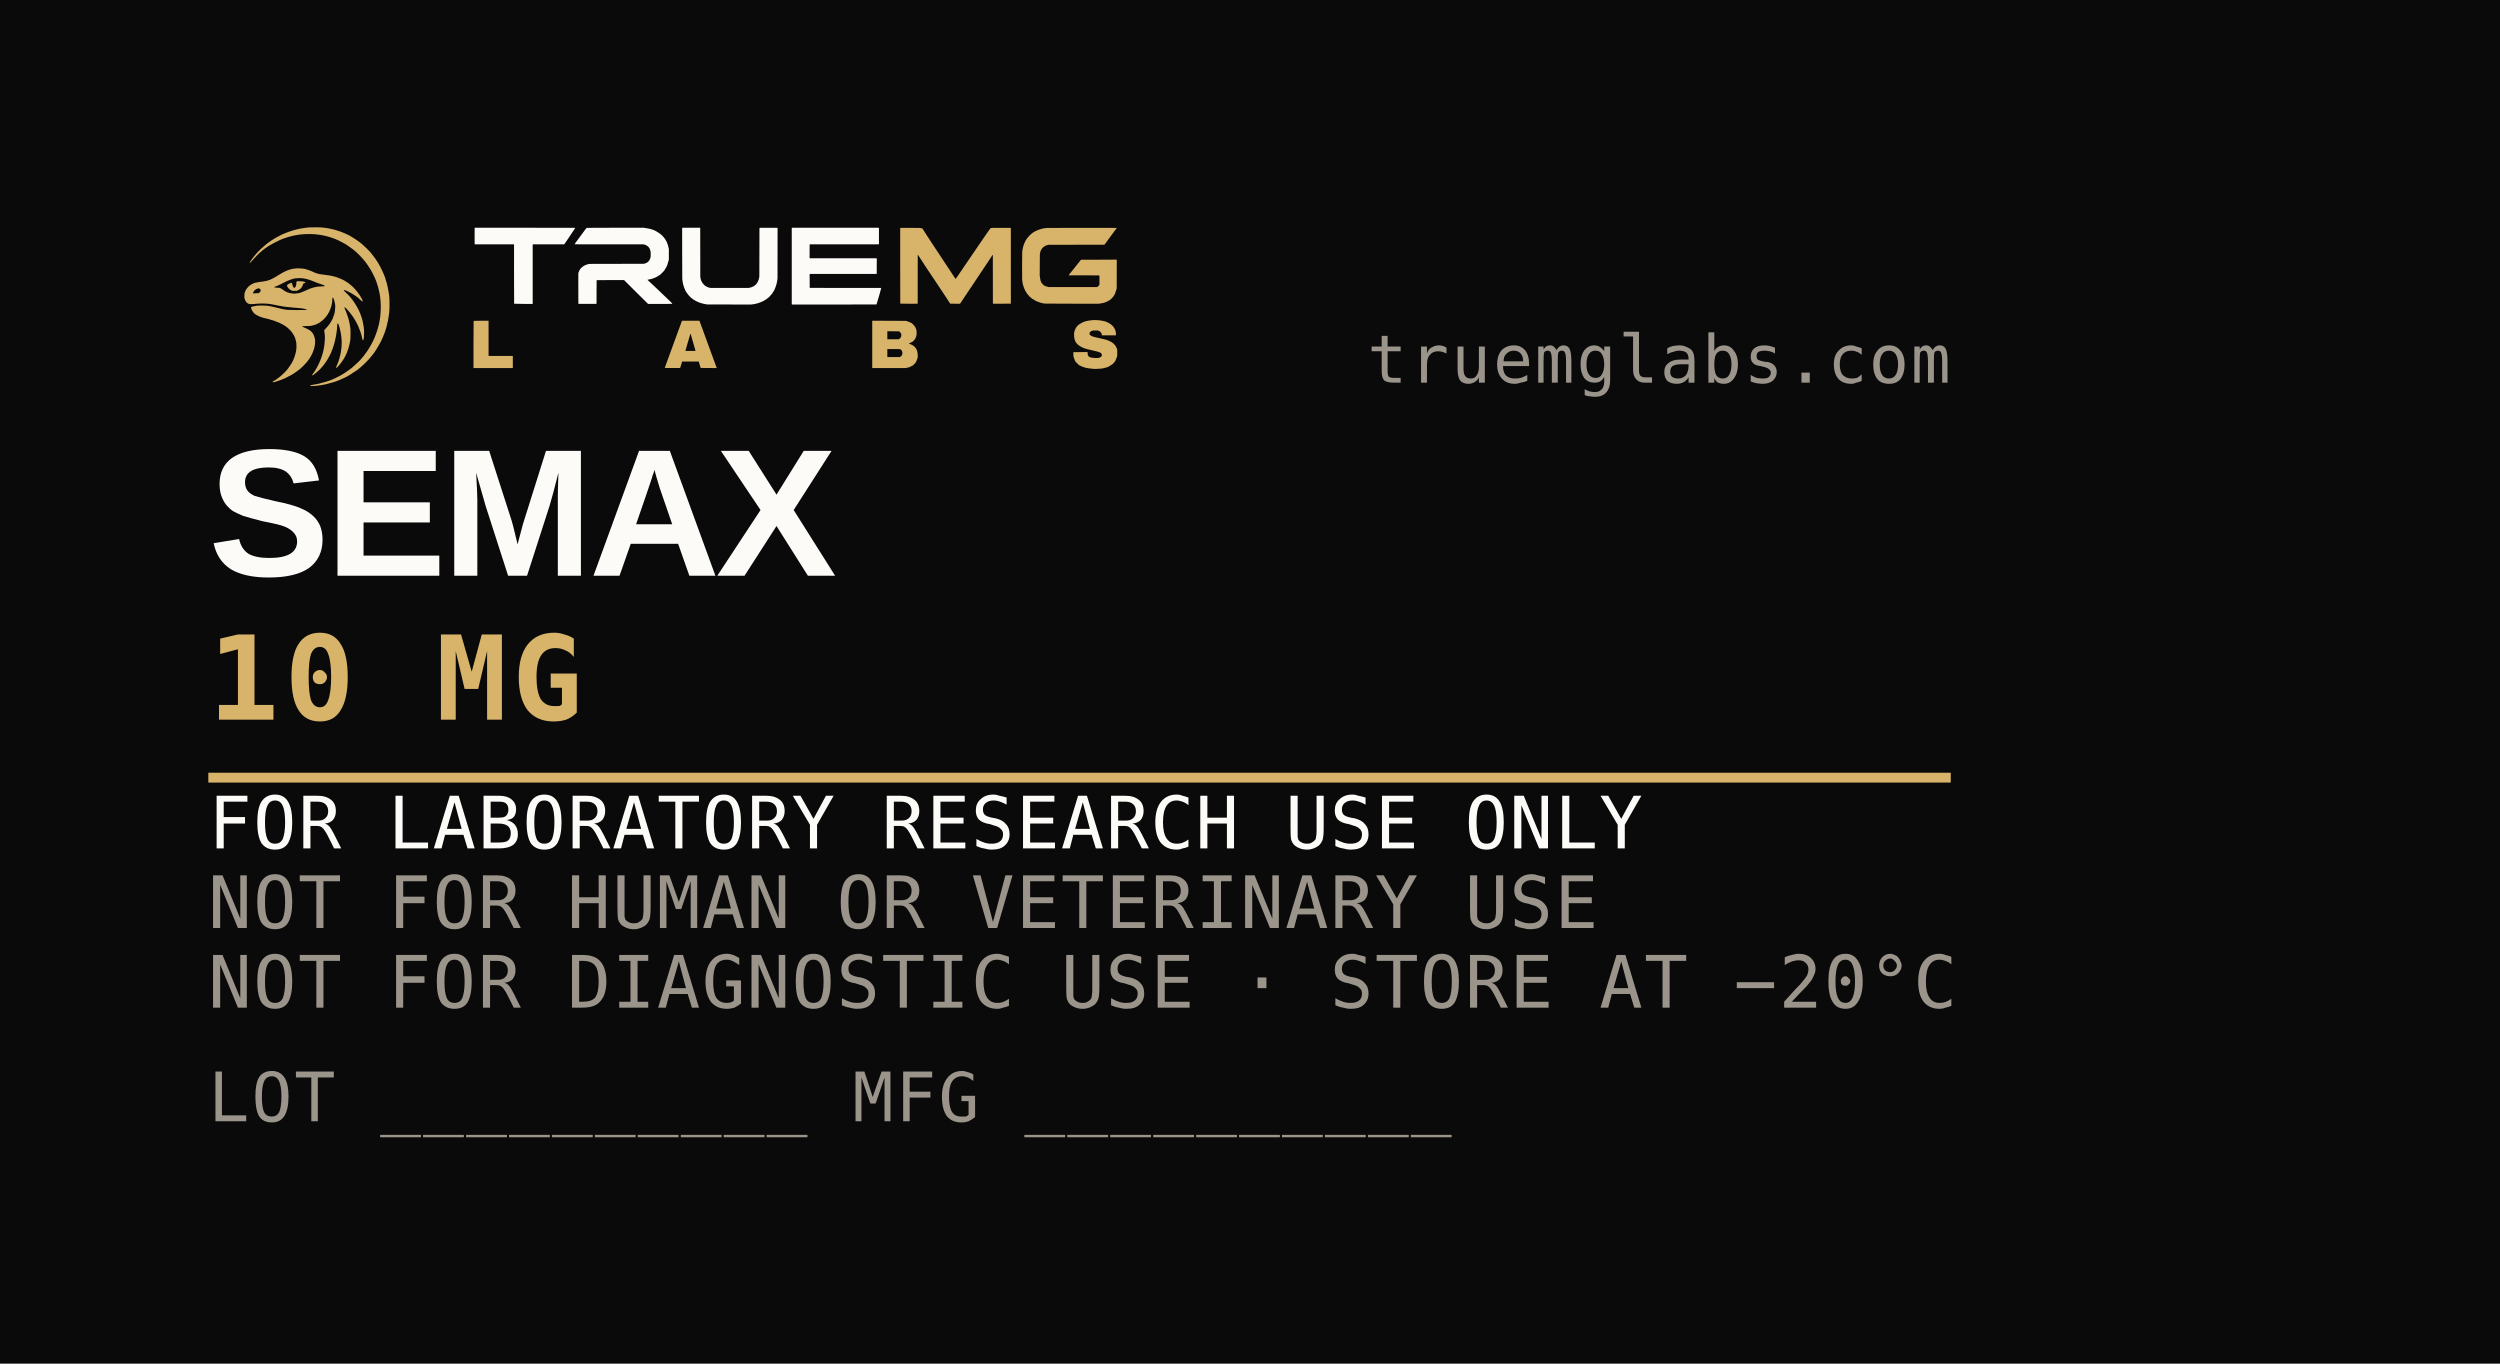
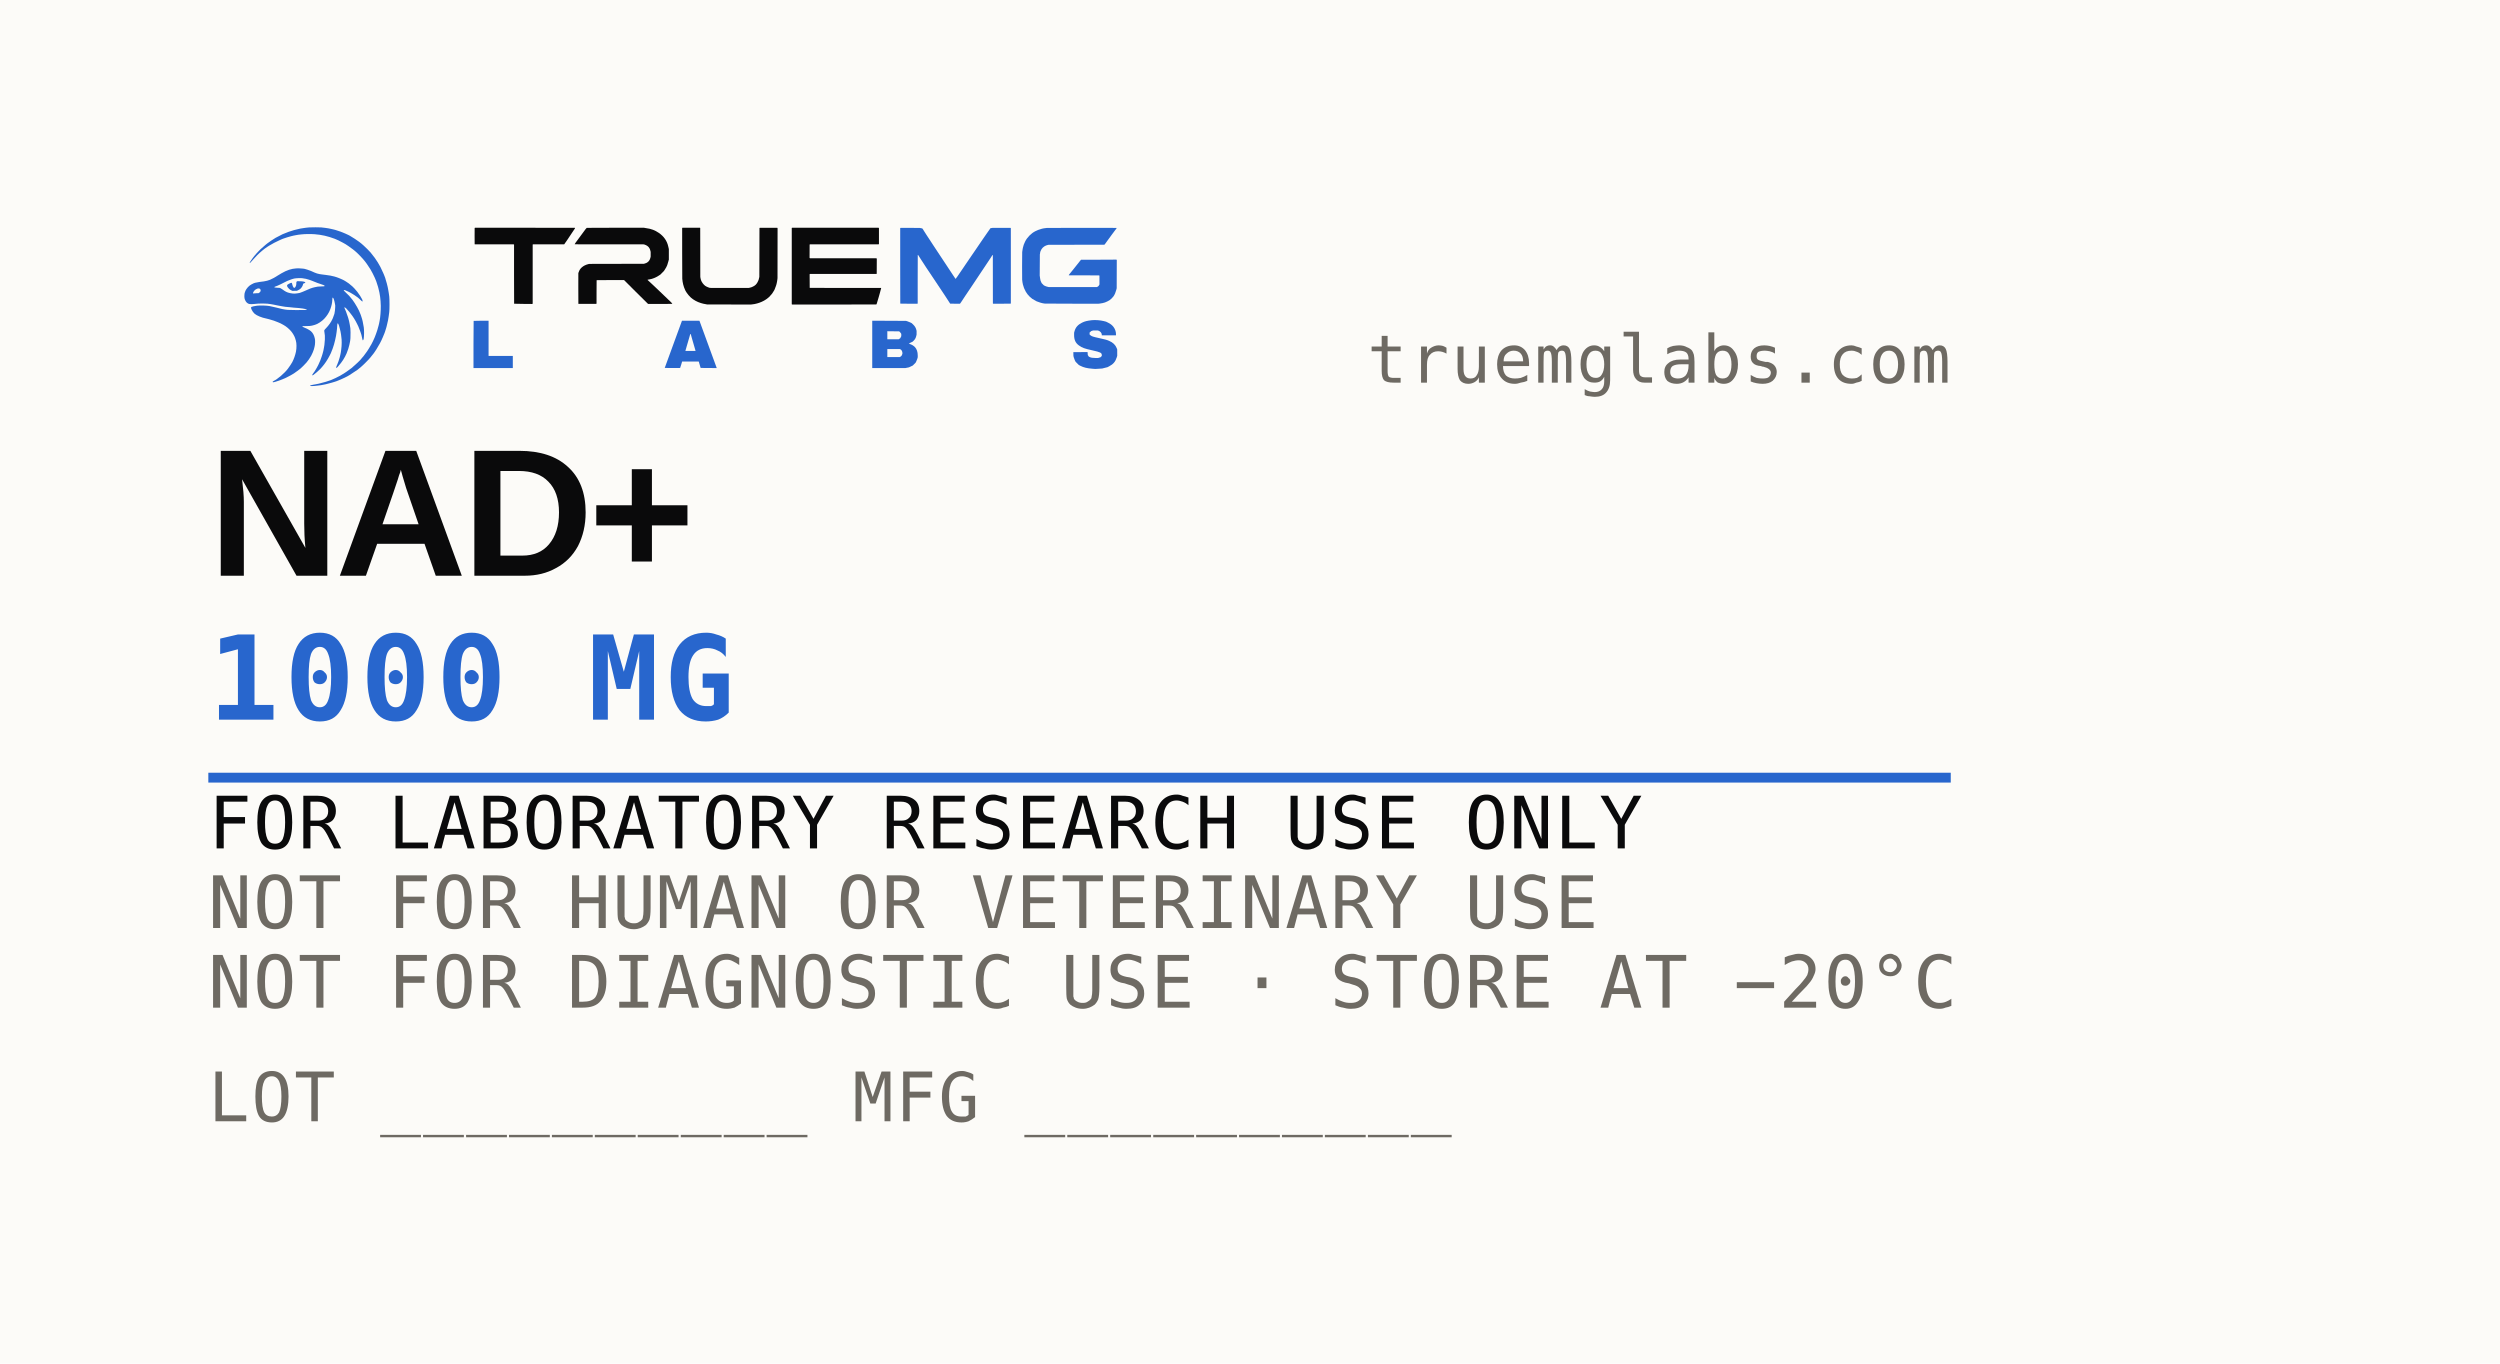
<svg xmlns="http://www.w3.org/2000/svg" width="66.0mm" height="36.0mm" viewBox="0 0 66.0 36.0">
-   <rect x="0" y="0" width="66.0" height="36.0" fill="#0A0A0B" />
+   <rect x="0" y="0" width="66.0" height="36.0" fill="#FCFBF8" />
  <g transform="translate(5.500,5.300) scale(0.0035)">
-     <g transform="translate(0,1600) scale(0.025,-0.025)" fill="#D8B46A" stroke="none">
+     <g transform="translate(0,1600) scale(0.025,-0.025)" fill="#2866CD" stroke="none">
      <path d="M30400 55957 c-297 -16 -720 -59 -940 -94 -220 -35 -598 -91 -840 -124 -768 -105 -982 -149 -2060 -419 -187 -47 -520 -130 -740 -184 -821 -204 -2477 -801 -3440 -1242 -528 -241 -1624 -809 -2100 -1086 -590 -345 -2063 -1335 -2434 -1636 -184 -150 -429 -344 -546 -432 -225 -171 -418 -340 -1592 -1400 -171 -154 -354 -346 -408 -427 -53 -81 -151 -178 -217 -217 -65 -39 -332 -323 -591 -631 -260 -307 -536 -632 -615 -722 -79 -90 -204 -252 -278 -361 -74 -110 -192 -263 -262 -340 -114 -126 -263 -343 -696 -1013 -216 -334 -206 -561 14 -319 54 61 220 236 368 390 148 154 351 382 453 506 583 717 1913 2044 2524 2520 187 146 376 305 420 354 124 139 986 773 1403 1033 152 95 430 269 617 387 719 454 2073 1166 2860 1505 308 133 603 269 657 303 136 88 871 359 1323 488 209 60 422 131 472 159 51 28 280 93 509 144 229 52 529 139 668 194 138 54 485 138 771 186 286 48 664 121 840 162 176 41 500 94 720 119 220 24 553 61 740 82 1195 135 2877 157 4140 55 2107 -171 3829 -563 6000 -1368 547 -203 1543 -682 2440 -1172 805 -441 925 -512 1273 -757 172 -121 406 -279 520 -351 314 -199 918 -640 1261 -920 168 -138 414 -333 546 -433 671 -512 2476 -2380 3072 -3178 171 -230 399 -535 507 -678 203 -270 597 -862 1144 -1720 301 -472 1075 -1973 1331 -2582 244 -582 288 -689 440 -1078 157 -402 526 -1548 526 -1634 0 -25 63 -271 139 -546 425 -1525 659 -3281 692 -5200 24 -1413 -143 -3550 -352 -4500 -43 -198 -116 -563 -160 -812 -45 -249 -115 -537 -156 -640 -40 -103 -95 -296 -122 -428 -70 -351 -400 -1420 -556 -1800 -45 -110 -126 -335 -179 -500 -303 -935 -1266 -2951 -1690 -3540 -48 -66 -136 -217 -195 -335 -59 -118 -223 -384 -363 -590 -141 -206 -291 -442 -333 -525 -80 -157 -865 -1223 -1119 -1521 -80 -93 -265 -302 -411 -463 -146 -160 -293 -345 -327 -409 -114 -218 -2195 -2185 -2830 -2676 -482 -373 -1297 -962 -1638 -1185 -187 -123 -392 -257 -455 -299 -933 -620 -1772 -1089 -2765 -1547 -1211 -558 -1273 -583 -2220 -892 -165 -54 -462 -153 -659 -220 -404 -137 -1597 -460 -1841 -499 -88 -14 -268 -60 -400 -101 -132 -42 -497 -113 -811 -159 -315 -46 -711 -117 -880 -159 -170 -41 -410 -95 -534 -119 -231 -46 -397 -133 -347 -183 95 -94 798 -124 1312 -56 165 22 480 57 700 78 872 82 1752 214 2260 340 209 52 470 107 580 122 229 33 1212 293 1670 443 170 56 494 152 720 213 225 62 554 167 730 234 812 310 1131 440 1222 499 54 35 216 108 361 162 314 117 1446 662 1757 846 121 71 355 207 520 301 366 210 1934 1241 2396 1576 184 134 481 371 660 526 178 155 414 350 524 433 303 227 1686 1577 2220 2165 530 584 702 788 1026 1220 124 165 288 365 363 445 76 80 195 237 265 348 69 111 214 324 322 474 107 150 267 390 356 533 591 958 912 1505 1022 1741 70 149 190 374 268 501 77 128 192 355 255 505 63 150 272 615 464 1033 191 418 388 895 437 1060 48 165 128 376 176 469 47 93 114 299 147 457 34 159 105 389 159 511 54 123 134 394 178 603 44 209 133 578 197 820 205 766 368 1607 466 2396 53 420 127 980 164 1244 103 719 104 3773 2 4678 -40 351 -80 651 -89 666 -10 15 -53 304 -97 642 -44 338 -123 794 -176 1014 -53 220 -110 499 -126 620 -35 263 -450 1784 -595 2180 -56 154 -103 326 -103 383 -1 57 -46 192 -102 300 -55 108 -130 296 -165 417 -36 121 -106 301 -157 400 -51 99 -137 297 -190 440 -127 339 -665 1495 -792 1700 -54 88 -134 241 -177 340 -180 415 -1143 1960 -1598 2567 -399 531 -784 1023 -1271 1625 -285 353 -1603 1669 -2131 2128 -215 187 -483 422 -594 522 -112 101 -303 252 -424 337 -121 85 -274 203 -340 262 -268 241 -2259 1538 -2760 1799 -154 81 -352 185 -440 232 -251 134 -937 448 -980 448 -21 0 -151 53 -289 119 -523 248 -1616 649 -2243 823 -194 54 -383 113 -420 133 -38 19 -212 65 -388 103 -176 37 -574 130 -885 205 -311 75 -689 154 -840 175 -151 22 -572 84 -935 139 -363 54 -912 118 -1220 141 -624 46 -2827 46 -3660 -1z" />
      <path d="M26520 43595 c-1503 -101 -2804 -534 -4460 -1485 -714 -409 -983 -571 -1100 -661 -55 -43 -163 -110 -240 -149 -77 -40 -201 -119 -276 -176 -252 -192 -912 -540 -1832 -966 -362 -168 -1371 -434 -1832 -483 -220 -24 -849 -105 -1397 -181 -1084 -151 -1615 -302 -2108 -598 -124 -75 -244 -136 -267 -136 -23 0 -123 -62 -222 -138 -99 -75 -243 -170 -319 -210 -194 -101 -835 -791 -958 -1032 -57 -110 -148 -261 -204 -335 -55 -74 -113 -191 -127 -260 -15 -69 -77 -242 -139 -385 -93 -215 -119 -350 -150 -780 -62 -878 26 -1314 388 -1935 234 -401 636 -717 1052 -828 273 -73 1001 -73 1501 0 1439 208 4011 182 5050 -52 99 -22 459 -87 800 -145 341 -57 728 -138 860 -179 132 -41 510 -114 840 -162 330 -47 780 -129 1000 -181 220 -51 607 -113 860 -136 253 -24 865 -80 1360 -124 495 -45 981 -98 1080 -118 99 -20 306 -37 460 -38 354 -3 1780 -140 2269 -220 561 -91 1231 -246 1282 -297 107 -107 -50 -145 -708 -168 -1005 -37 -4364 -9 -5019 41 -919 71 -2277 343 -3524 706 -295 86 -642 164 -1920 435 -801 170 -2892 235 -3833 119 -689 -85 -1433 -246 -1627 -352 -142 -77 -161 -105 -172 -254 -7 -100 14 -219 54 -296 36 -70 115 -247 175 -392 132 -321 525 -849 832 -1119 668 -585 2172 -1205 3551 -1464 184 -34 412 -90 507 -124 95 -34 263 -78 373 -99 481 -89 2334 -717 2607 -883 70 -43 250 -120 400 -172 244 -83 464 -195 1313 -665 764 -423 1614 -1125 2248 -1858 531 -613 1106 -1620 1268 -2220 39 -143 124 -429 189 -636 240 -761 257 -2233 37 -3317 -217 -1075 -632 -2255 -1116 -3173 -229 -434 -819 -1321 -1340 -2014 -1001 -1331 -3082 -3113 -4317 -3698 -201 -95 -291 -207 -251 -311 40 -104 505 -42 935 126 201 79 390 143 420 143 30 0 161 38 291 85 130 47 425 153 656 235 1057 378 1752 700 3120 1446 773 421 1073 619 2200 1450 708 522 898 688 1617 1407 888 889 1167 1215 1709 1992 459 658 952 1543 1074 1925 28 88 87 232 131 320 162 320 426 1184 487 1588 34 226 81 482 105 568 24 86 47 446 51 800 5 574 -6 700 -108 1164 -196 892 -591 1610 -1163 2111 -348 305 -1330 854 -1763 986 -288 88 -828 392 -822 463 7 83 242 104 886 80 867 -32 1816 58 2336 222 198 62 469 141 603 175 749 190 2014 1010 2759 1788 834 871 1481 1889 1872 2948 371 1003 586 2015 587 2767 0 510 43 700 159 700 169 0 460 -829 623 -1780 l107 -620 -22 -660 c-20 -592 -86 -1119 -231 -1831 -41 -202 -387 -1161 -474 -1316 -22 -40 -93 -192 -157 -337 -367 -838 -1079 -1848 -1882 -2673 -599 -615 -608 -633 -509 -1135 146 -744 192 -1447 147 -2272 -48 -871 -109 -1582 -139 -1632 -12 -18 -67 -361 -124 -762 -56 -401 -146 -867 -198 -1036 -53 -168 -107 -378 -122 -466 -14 -88 -78 -322 -141 -520 -64 -198 -160 -504 -214 -680 -152 -499 -411 -1216 -459 -1274 -24 -29 -90 -177 -147 -329 -57 -152 -145 -349 -195 -437 -51 -88 -122 -250 -158 -360 -36 -110 -119 -281 -185 -380 -66 -99 -120 -197 -120 -218 0 -20 -72 -160 -160 -310 -88 -149 -235 -402 -327 -562 -315 -549 -487 -810 -761 -1157 -516 -654 -501 -911 32 -556 404 269 1699 1403 2036 1782 132 149 367 412 523 584 778 860 1696 2237 2305 3457 131 264 289 579 351 700 62 121 141 322 177 448 36 125 128 358 204 519 77 160 140 315 140 345 0 29 52 183 115 341 392 980 975 3467 1107 4727 32 308 86 767 118 1020 33 253 61 649 62 880 5 962 253 961 558 -3 94 -296 211 -735 261 -977 49 -242 135 -611 191 -820 55 -209 121 -587 145 -840 25 -253 62 -559 82 -680 172 -1013 156 -2619 -38 -3940 -42 -286 -88 -619 -102 -740 -14 -121 -76 -427 -137 -680 -61 -253 -150 -622 -197 -820 -127 -538 -590 -1900 -721 -2122 -39 -66 -146 -312 -238 -546 -153 -393 -176 -552 -79 -552 54 0 393 237 393 275 0 17 149 195 331 395 955 1050 1835 2420 2383 3710 337 792 716 1965 832 2574 36 190 109 535 161 766 162 707 225 1653 199 3000 -22 1204 -30 1285 -245 2420 -174 915 -259 1298 -325 1453 -34 81 -78 246 -98 366 -20 121 -90 346 -154 500 -65 155 -172 452 -238 661 -219 697 -371 1096 -590 1549 -225 468 -255 587 -158 625 60 23 542 -311 542 -375 0 -18 167 -210 371 -426 204 -216 424 -465 490 -553 65 -88 227 -295 361 -460 806 -1000 1475 -2061 2055 -3260 159 -330 307 -633 329 -674 87 -161 473 -1149 536 -1371 37 -129 117 -352 179 -495 130 -300 330 -1063 443 -1694 78 -431 162 -666 238 -666 74 0 192 250 233 495 136 809 151 2549 29 3405 -164 1155 -478 2567 -677 3046 -53 129 -120 333 -147 454 -28 121 -91 301 -140 400 -49 99 -112 252 -139 340 -263 842 -1447 2937 -2313 4092 -647 863 -1321 1593 -2113 2292 -380 335 -559 564 -507 649 35 57 368 -4 513 -94 72 -44 234 -116 359 -159 125 -43 285 -113 354 -156 69 -43 225 -117 346 -164 193 -76 779 -416 1600 -929 143 -89 368 -246 500 -349 132 -103 324 -236 427 -295 103 -59 226 -156 273 -217 47 -60 209 -209 361 -330 151 -121 341 -298 423 -393 147 -172 412 -367 500 -367 65 0 11 374 -86 593 -41 95 -200 374 -352 620 -152 246 -308 510 -346 587 -75 150 -584 868 -818 1153 -619 756 -1136 1324 -1463 1607 -910 786 -1306 1090 -1806 1385 -172 102 -385 235 -473 295 -208 143 -717 397 -1153 577 -191 79 -504 209 -697 289 -192 80 -485 187 -650 238 -165 50 -453 139 -640 196 -545 168 -1843 407 -2580 476 -374 34 -869 97 -1100 139 -231 41 -582 94 -780 116 -361 41 -1191 293 -1520 460 -595 303 -1597 706 -2220 892 -828 248 -1011 292 -1227 295 -114 1 -339 19 -500 39 -451 57 -1085 72 -1593 38z m1750 -2955 c603 -47 1755 -303 2219 -493 182 -75 385 -148 451 -164 66 -15 237 -80 380 -143 809 -358 2387 -945 3079 -1146 331 -96 539 -198 665 -324 l62 -61 -65 -65 c-53 -53 -213 -68 -952 -89 -973 -28 -1196 -54 -1970 -230 -915 -207 -1807 -533 -2759 -1007 -349 -173 -1455 -617 -1800 -722 -198 -60 -1095 -189 -1477 -212 -768 -46 -2093 236 -2671 568 -510 292 -675 400 -952 621 -165 132 -444 309 -620 393 l-320 152 -722 36 c-406 19 -761 55 -810 82 -106 56 -115 157 -18 191 39 13 178 68 310 123 132 55 384 151 560 213 176 62 653 285 1060 495 407 211 947 483 1200 605 253 122 559 273 680 335 121 62 328 144 460 181 132 37 313 110 402 161 90 52 307 131 483 176 176 45 382 108 458 139 375 156 1784 254 2667 185z m-12741 -3188 c84 -49 157 -141 206 -259 153 -369 -11 -726 -452 -985 l-183 -108 -600 0 c-407 0 -628 -16 -687 -50 -118 -67 -232 -63 -294 11 -172 208 461 1091 900 1255 118 44 284 119 368 165 187 103 540 89 742 -29z" />
      <path d="M26687 39620 l-119 -100 -18 -470 c-17 -409 -36 -512 -147 -790 -197 -494 -466 -674 -672 -450 -159 174 -361 642 -408 950 -51 326 -114 458 -237 490 -131 34 -1056 -420 -1251 -615 -316 -316 318 -1235 1125 -1629 l379 -186 681 3 680 2 425 205 c315 151 495 269 691 452 333 312 649 831 725 1190 68 324 93 351 426 450 314 94 364 159 230 301 -178 190 -840 297 -1832 297 l-559 0 -119 -100z" />
    </g>
  </g>
  <g transform="translate(12.500,6.000) scale(0.003017)">
    <g transform="translate(0,681) scale(0.025,-0.025)" stroke="none">
-       <g fill="#FCFBF8">
+       <g fill="#0A0A0B">
        <path d="M465 27020 l-58 -59 -15 -2770 c-8 -1524 0 -2802 18 -2841 l33 -70 6816 0 6815 0 61 -61 61 -61 -3 -10322 c-2 -5867 12 -10336 32 -10355 19 -18 1457 -45 3195 -61 l3160 -28 70 77 70 78 0 10325 0 10325 77 42 78 41 5439 0 5440 0 86 110 c125 160 843 1198 1065 1538 295 455 724 1099 1709 2569 l910 1356 -12 104 -12 103 -17488 9 -17488 9 -59 -58z" />
        <path d="M39653 27037 c-49 -18 -221 -200 -384 -405 -458 -576 -1855 -2468 -2161 -2925 -179 -268 -743 -1037 -1416 -1929 -166 -221 -278 -407 -266 -440 l22 -57 12086 -12 12086 -12 278 -88 c640 -203 1152 -536 1485 -965 307 -395 445 -712 569 -1304 l66 -320 0 -800 0 -800 -66 -300 c-181 -812 -569 -1408 -1152 -1768 -273 -168 -352 -202 -789 -341 l-351 -111 -9580 -21 -9580 -22 -300 -72 c-898 -215 -1753 -647 -2317 -1169 -555 -514 -833 -960 -1109 -1776 l-74 -220 -9 -5315 c-6 -2923 5 -5341 24 -5374 l33 -60 3113 -1 3113 0 48 65 47 66 6 4063 c3 2235 15 4080 27 4100 13 21 2011 36 4813 36 l4790 0 4138 -4134 c2275 -2274 4176 -4155 4224 -4180 l88 -46 3836 0 c2110 0 4003 12 4207 26 l369 26 19 50 c22 57 -449 537 -1427 1453 -693 648 -3219 3069 -3680 3525 -144 143 -513 492 -821 776 -307 284 -765 716 -1018 960 -460 444 -678 647 -1334 1239 l-350 316 13 64 12 65 180 30 c98 16 287 47 419 68 1108 179 2211 624 3280 1324 l560 366 620 626 620 626 263 400 c457 695 732 1203 890 1648 218 612 370 1114 408 1352 14 88 56 250 92 360 l67 200 0 1860 0 1860 -67 280 c-37 154 -105 451 -152 660 -425 1916 -1544 3522 -3281 4711 -1373 939 -2719 1447 -4380 1652 -176 22 -437 66 -580 99 l-260 59 -9960 -6 c-5478 -3 -9999 -20 -10047 -38z" />
        <path d="M73081 27003 l-41 -78 3 -8632 c2 -4748 18 -8831 36 -9073 101 -1383 432 -2698 970 -3860 66 -143 137 -296 156 -340 20 -44 107 -188 194 -320 88 -132 189 -294 225 -360 209 -379 985 -1283 1459 -1702 967 -852 2219 -1538 3517 -1926 650 -194 1101 -302 1480 -354 165 -23 381 -62 480 -87 l180 -46 7678 -14 7679 -14 341 41 c875 105 996 127 1782 328 1078 274 2363 850 3164 1418 90 64 252 177 360 252 187 130 549 429 780 644 172 160 902 995 1009 1154 55 80 204 315 333 521 129 206 275 440 325 520 50 80 106 181 125 225 20 44 83 188 142 320 184 414 294 707 421 1120 67 220 148 481 179 580 32 99 77 306 101 460 24 154 62 337 84 406 22 69 70 384 107 700 l66 574 11 8700 12 8700 -51 100 -50 100 -3067 0 -3067 0 -52 -52 -52 -52 -24 -8508 -24 -8508 -44 -260 c-110 -664 -270 -1122 -588 -1684 -416 -734 -817 -1122 -1520 -1473 -547 -273 -643 -308 -1159 -424 l-449 -100 -6776 10 -6776 11 -200 71 c-110 39 -290 99 -400 133 -249 78 -763 334 -1012 503 -573 388 -1285 1345 -1482 1993 -23 77 -72 239 -109 360 -36 121 -85 364 -108 540 l-41 320 -14 8515 -13 8515 -45 55 -46 55 -3073 0 -3074 0 -42 -77z" />
        <path d="M111470 27037 l-70 -41 0 -13357 0 -13356 77 -42 78 -41 14699 0 c8085 0 14727 11 14761 23 73 29 147 254 589 1797 45 154 107 361 140 460 63 190 147 481 240 830 105 394 171 630 288 1030 333 1138 450 1584 428 1620 l-25 40 -12447 1 c-6847 0 -12469 14 -12496 31 l-47 30 -13 2367 -12 2367 52 52 52 52 11644 8 11643 7 44 44 44 44 13 2601 14 2601 -64 97 -64 98 -11636 0 -11636 0 -65 65 -65 65 9 2319 10 2320 55 55 56 56 12035 0 12036 0 42 77 41 78 0 2733 0 2734 -61 88 -61 87 -15129 1 -15129 0 -70 -41z" />
      </g>
-       <g fill="#D8B46A">
+       <g fill="#2866CD">
        <path d="M149428 26991 l-69 -51 0 -13193 c0 -7256 10 -13210 23 -13230 14 -22 1228 -37 3012 -37 l2990 0 48 48 48 48 0 8485 c0 4667 11 8496 24 8510 51 51 137 -27 250 -225 101 -177 300 -490 866 -1360 66 -102 354 -541 640 -976 286 -435 601 -923 700 -1084 99 -162 321 -503 493 -760 172 -256 505 -753 740 -1103 235 -350 445 -663 467 -695 22 -31 510 -762 1084 -1623 574 -861 1170 -1754 1324 -1985 154 -231 405 -609 558 -840 153 -231 503 -754 776 -1163 274 -408 516 -772 538 -808 22 -36 195 -296 384 -577 189 -282 556 -836 816 -1232 1081 -1646 1205 -1838 1541 -2380 75 -121 155 -233 178 -249 22 -17 800 -30 1727 -30 l1686 -1 119 135 c65 75 217 295 338 490 237 384 977 1507 1354 2055 228 331 2457 3644 2617 3889 44 67 699 1051 1456 2187 757 1135 1423 2135 1480 2222 180 274 1884 2825 1961 2936 156 223 1269 1899 1393 2098 72 114 250 393 396 620 l265 412 64 -13 65 -12 10 -8456 10 -8455 45 -54 45 -54 3045 1 c1675 0 3068 15 3097 33 l52 33 3 9997 c2 5498 1 11430 -2 13183 l-5 3187 -64 64 -64 64 -3106 -3 -3106 -4 -378 -57 -379 -56 -90 -91 c-86 -86 -510 -688 -1208 -1715 -174 -255 -384 -561 -468 -680 -84 -119 -276 -396 -427 -616 -151 -220 -458 -665 -682 -990 -1061 -1535 -1504 -2184 -2993 -4392 -102 -151 -291 -424 -420 -606 -395 -558 -1826 -2658 -2692 -3952 -243 -363 -534 -795 -646 -960 -362 -533 -933 -1370 -1216 -1780 -151 -220 -481 -706 -734 -1080 -645 -958 -666 -976 -803 -710 -42 83 -173 285 -290 450 -117 165 -304 439 -414 609 -110 170 -319 485 -464 700 -262 388 -699 1050 -1710 2591 -288 440 -580 881 -649 980 -69 99 -254 378 -411 620 -158 242 -361 548 -451 680 -281 410 -2516 3790 -2639 3990 -64 104 -235 365 -380 580 -145 214 -333 498 -417 630 -84 132 -354 546 -599 920 -245 374 -615 940 -823 1259 -207 318 -435 660 -505 760 -71 99 -211 316 -313 481 -101 165 -291 462 -420 660 -130 198 -296 457 -368 575 -72 117 -167 271 -211 341 -44 69 -139 228 -212 352 -169 288 -192 306 -474 358 -129 23 -333 61 -454 84 l-220 41 -3341 16 -3341 15 -70 -51z" />
        <path d="M200748 27015 c-12 -12 -199 -36 -415 -54 -432 -34 -1041 -135 -1353 -224 -1056 -300 -1666 -529 -2360 -890 -1428 -741 -2792 -2118 -3512 -3547 -409 -812 -663 -1509 -787 -2160 -25 -132 -70 -357 -100 -500 -79 -379 -135 -742 -162 -1060 -43 -494 -55 -9253 -14 -9700 56 -610 149 -1204 259 -1660 102 -419 325 -1132 377 -1200 16 -22 80 -166 140 -320 130 -331 384 -846 530 -1076 305 -481 394 -610 605 -874 491 -615 1084 -1182 1642 -1570 290 -202 1442 -860 1505 -860 28 0 101 -26 164 -59 200 -104 621 -251 1093 -383 253 -70 546 -153 651 -184 105 -31 330 -75 500 -97 170 -23 390 -53 489 -68 99 -14 4347 -33 9440 -40 l9260 -14 540 64 c656 78 1322 222 1791 386 457 161 1227 540 1629 803 397 259 1101 959 1378 1369 420 622 746 1395 972 2303 l125 500 14 4945 15 4946 -71 71 -71 71 -1581 -27 c-870 -14 -3652 -26 -6184 -26 l-4603 0 -358 -430 c-730 -878 -909 -1102 -1673 -2099 -240 -314 -558 -715 -706 -891 -148 -176 -383 -466 -523 -644 -337 -431 -699 -871 -887 -1081 -88 -98 -148 -202 -140 -243 l14 -72 5305 -10 5304 -10 53 -64 53 -63 2 -1507 2 -1506 -91 -224 c-110 -274 -304 -474 -603 -623 l-226 -113 -8400 4 -8400 4 -320 70 c-469 102 -882 246 -1179 409 l-261 145 -360 364 -361 364 -139 260 c-255 475 -361 834 -439 1480 -25 209 -65 499 -88 643 l-43 264 25 3744 25 3744 40 105 c22 58 40 190 41 293 1 337 223 944 505 1380 483 748 1297 1294 2194 1474 l240 48 9794 23 9795 22 117 140 c64 77 166 212 225 299 139 203 491 691 749 1038 529 712 1029 1396 1202 1646 106 153 235 331 287 397 354 447 648 839 1069 1427 120 168 302 408 403 532 l184 226 -13 87 -12 88 -12145 8 c-6680 5 -12155 -1 -12167 -13z" />
      </g>
    </g>
    <g transform="translate(0,811.8) scale(2.00071)">
-       <g transform="translate(0,214) scale(0.025,-0.025)" fill="#D8B46A" stroke="none">
+       <g transform="translate(0,214) scale(0.025,-0.025)" fill="#2866CD" stroke="none">
        <path d="M108180 8534 c-883 -105 -1223 -191 -1720 -433 -723 -354 -1137 -832 -1320 -1524 l-62 -237 -3 -388 c-4 -854 255 -1416 851 -1840 580 -413 916 -536 2354 -856 1425 -317 1640 -428 1640 -841 l0 -141 -113 -114 -114 -113 -214 -63 -214 -64 -425 0 c-504 0 -844 55 -1052 172 l-152 85 -83 134 -83 134 -20 258 -21 258 -1245 -10 -1244 -11 9 -334 9 -334 66 -266 c36 -146 121 -374 189 -506 l125 -240 281 -282 281 -281 281 -146 c560 -291 1154 -435 2099 -509 l500 -39 606 38 606 39 461 117 462 116 312 163 c696 362 1073 805 1299 1525 l94 299 -2 560 -2 560 -94 240 c-217 556 -654 973 -1318 1259 -413 178 -717 261 -1834 501 -954 205 -1224 295 -1434 476 l-146 126 -4 173 -5 172 146 134 147 134 173 52 173 51 400 1 400 1 151 -53 c299 -106 549 -418 549 -685 l0 -122 1240 0 1240 0 0 232 c0 429 -157 880 -432 1244 -232 306 -531 541 -948 745 l-360 176 -388 100 c-588 151 -1538 223 -2092 157z" />
        <path d="M27 8413 c-15 -14 -27 -1877 -27 -4140 l0 -4113 3440 0 3440 0 0 1060 0 1060 -2120 0 -2120 0 0 3080 0 3080 -1293 0 c-712 0 -1306 -12 -1320 -27z" />
        <path d="M36449 8370 c-16 -38 -696 -1897 -1510 -4130 l-1482 -4060 1338 -11 c735 -5 1345 -2 1355 8 10 10 94 267 186 571 l167 552 1453 0 1453 0 166 -560 166 -560 1408 -11 1408 -10 -54 150 c-226 634 -2882 7899 -2925 8001 l-54 130 -1523 0 -1524 0 -28 -70z m1733 -2892 c92 -340 278 -981 413 -1425 135 -444 245 -826 245 -850 l0 -43 -880 0 -880 0 0 35 c0 20 118 428 261 908 144 480 325 1099 402 1375 77 276 150 534 162 574 12 40 41 66 65 58 l43 -14 169 -618z" />
        <path d="M69760 4303 l0 -4143 2902 0 2901 0 309 62 308 62 334 158 333 158 252 251 251 252 125 248 c69 137 153 351 185 477 l60 229 -1 321 c-1 601 -160 1085 -470 1430 -201 224 -556 447 -848 535 -133 40 -241 82 -241 95 0 12 146 91 325 175 l324 152 189 177 c231 216 381 483 460 821 l61 257 0 322 1 321 -62 239 c-83 323 -270 621 -559 892 l-241 226 -260 128 c-143 71 -368 160 -499 198 l-239 69 -2950 15 -2950 15 0 -4142z m4807 2197 c59 -44 145 -145 190 -225 l83 -146 0 -196 0 -196 -90 -178 -90 -178 -136 -91 -136 -90 -994 0 -994 0 0 702 0 702 1030 -12 1030 -12 107 -80z m151 -3079 c149 -77 276 -287 306 -506 l24 -176 -47 -179 c-53 -196 -161 -336 -329 -424 l-108 -56 -1082 0 -1082 0 0 700 0 700 1102 0 1102 0 114 -59z" />
      </g>
    </g>
  </g>
-   <text x="51.50" y="10.10" text-anchor="end" font-family="IBM Plex Mono, SF Mono, Menlo, monospace" font-size="1.75" letter-spacing="0.05" fill="#9A948A">truemglabs.com</text>
-   <text x="5.5" y="15.20" font-family="Archivo Black, Archivo, Helvetica Neue, Arial, sans-serif" font-weight="900" font-size="4.80" letter-spacing="-0.12" fill="#FCFBF8">SEMAX</text>
-   <text x="5.5" y="19.00" font-family="IBM Plex Mono, SF Mono, Menlo, monospace" font-weight="600" font-size="3.10" letter-spacing="0.14" fill="#D8B46A">10 MG</text>
-   <rect x="5.5" y="20.40" width="46.00" height="0.26" fill="#D8B46A" />
-   <text x="5.5" y="22.40" font-family="IBM Plex Mono, SF Mono, Menlo, monospace" font-size="1.90" letter-spacing="0.04" fill="#FCFBF8">FOR LABORATORY RESEARCH USE ONLY</text>
-   <text x="5.5" y="24.50" font-family="IBM Plex Mono, SF Mono, Menlo, monospace" font-size="1.90" letter-spacing="0.04" fill="#9A948A">NOT FOR HUMAN OR VETERINARY USE</text>
-   <text x="5.5" y="26.60" font-family="IBM Plex Mono, SF Mono, Menlo, monospace" font-size="1.90" letter-spacing="0.04" fill="#9A948A">NOT FOR DIAGNOSTIC USE · STORE AT −20°C</text>
-   <text x="5.5" y="29.60" font-family="IBM Plex Mono, SF Mono, Menlo, monospace" font-size="1.80" letter-spacing="0.05" fill="#9A948A">LOT __________   MFG __________</text>
+   <text x="51.50" y="10.10" text-anchor="end" font-family="IBM Plex Mono, SF Mono, Menlo, monospace" font-size="1.75" letter-spacing="0.05" fill="#6E6A63">truemglabs.com</text>
+   <text x="5.5" y="15.20" font-family="Archivo Black, Archivo, Helvetica Neue, Arial, sans-serif" font-weight="900" font-size="4.80" letter-spacing="-0.12" fill="#0A0A0B">NAD+</text>
+   <text x="5.5" y="19.00" font-family="IBM Plex Mono, SF Mono, Menlo, monospace" font-weight="600" font-size="3.10" letter-spacing="0.14" fill="#2866CD">1000 MG</text>
+   <rect x="5.5" y="20.40" width="46.00" height="0.26" fill="#2866CD" />
+   <text x="5.5" y="22.40" font-family="IBM Plex Mono, SF Mono, Menlo, monospace" font-size="1.90" letter-spacing="0.04" fill="#0A0A0B">FOR LABORATORY RESEARCH USE ONLY</text>
+   <text x="5.5" y="24.50" font-family="IBM Plex Mono, SF Mono, Menlo, monospace" font-size="1.90" letter-spacing="0.04" fill="#6E6A63">NOT FOR HUMAN OR VETERINARY USE</text>
+   <text x="5.5" y="26.60" font-family="IBM Plex Mono, SF Mono, Menlo, monospace" font-size="1.90" letter-spacing="0.04" fill="#6E6A63">NOT FOR DIAGNOSTIC USE · STORE AT −20°C</text>
+   <text x="5.5" y="29.60" font-family="IBM Plex Mono, SF Mono, Menlo, monospace" font-size="1.80" letter-spacing="0.05" fill="#6E6A63">LOT __________   MFG __________</text>
</svg>
